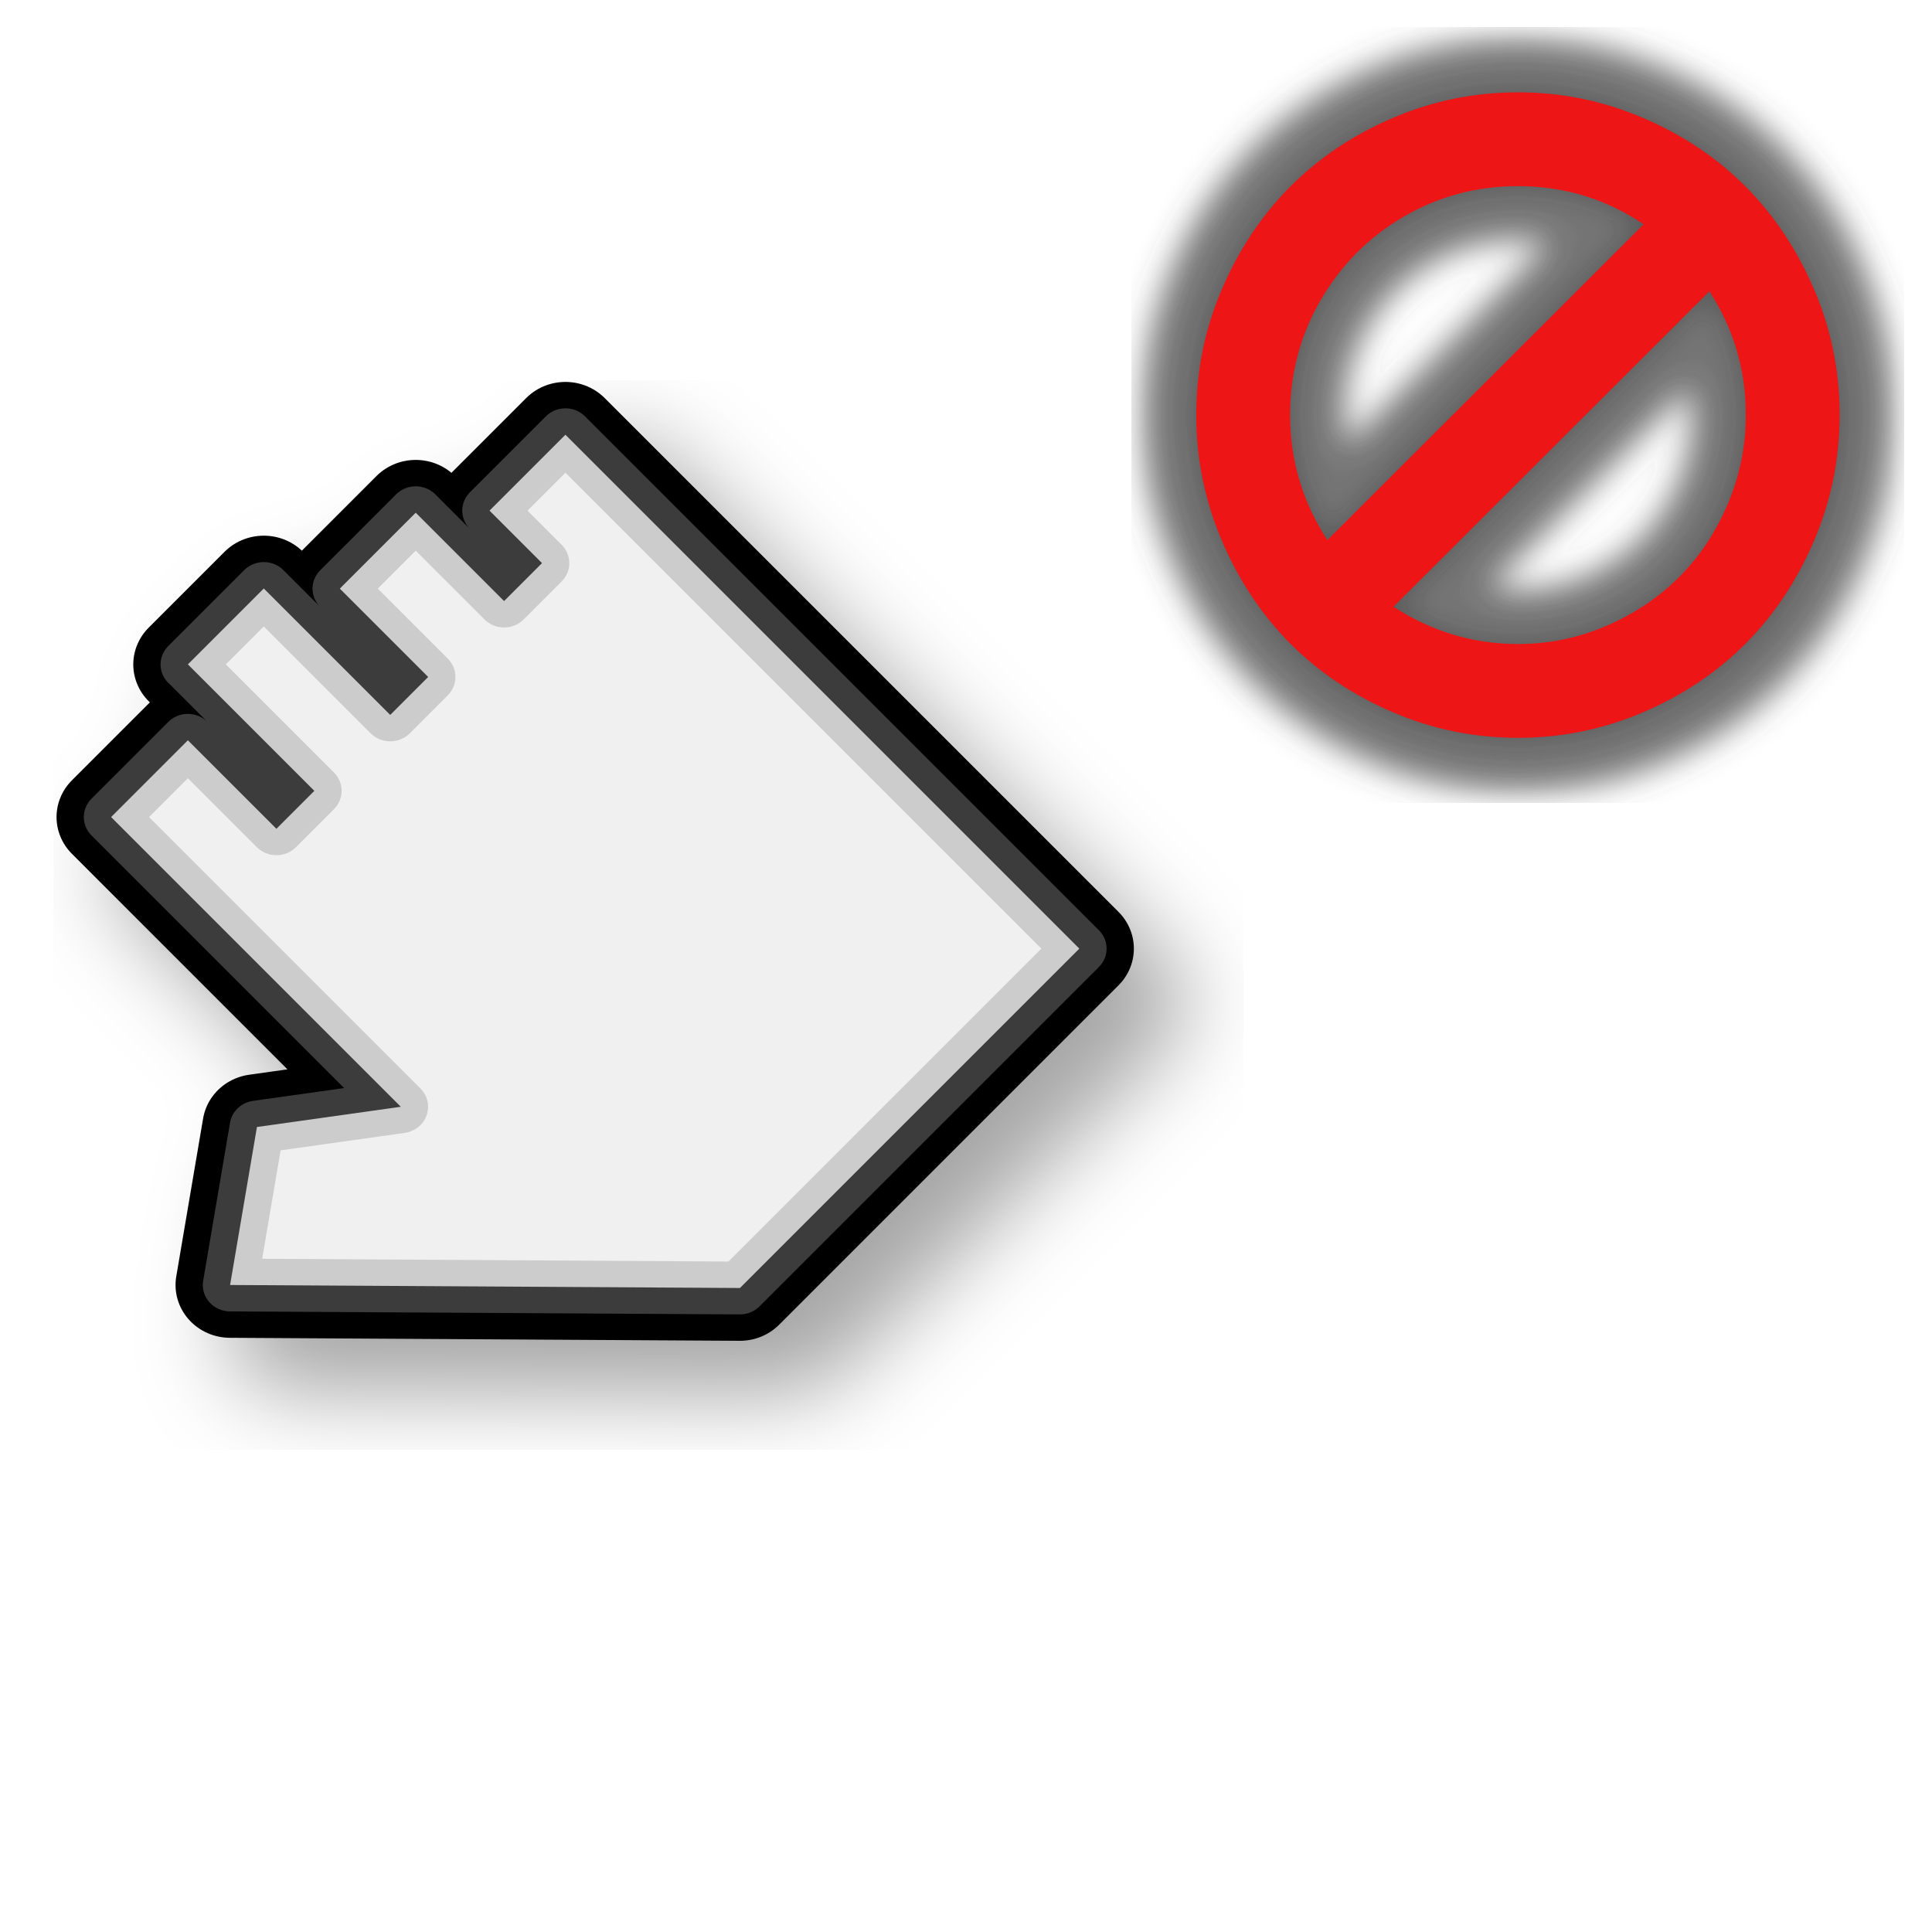
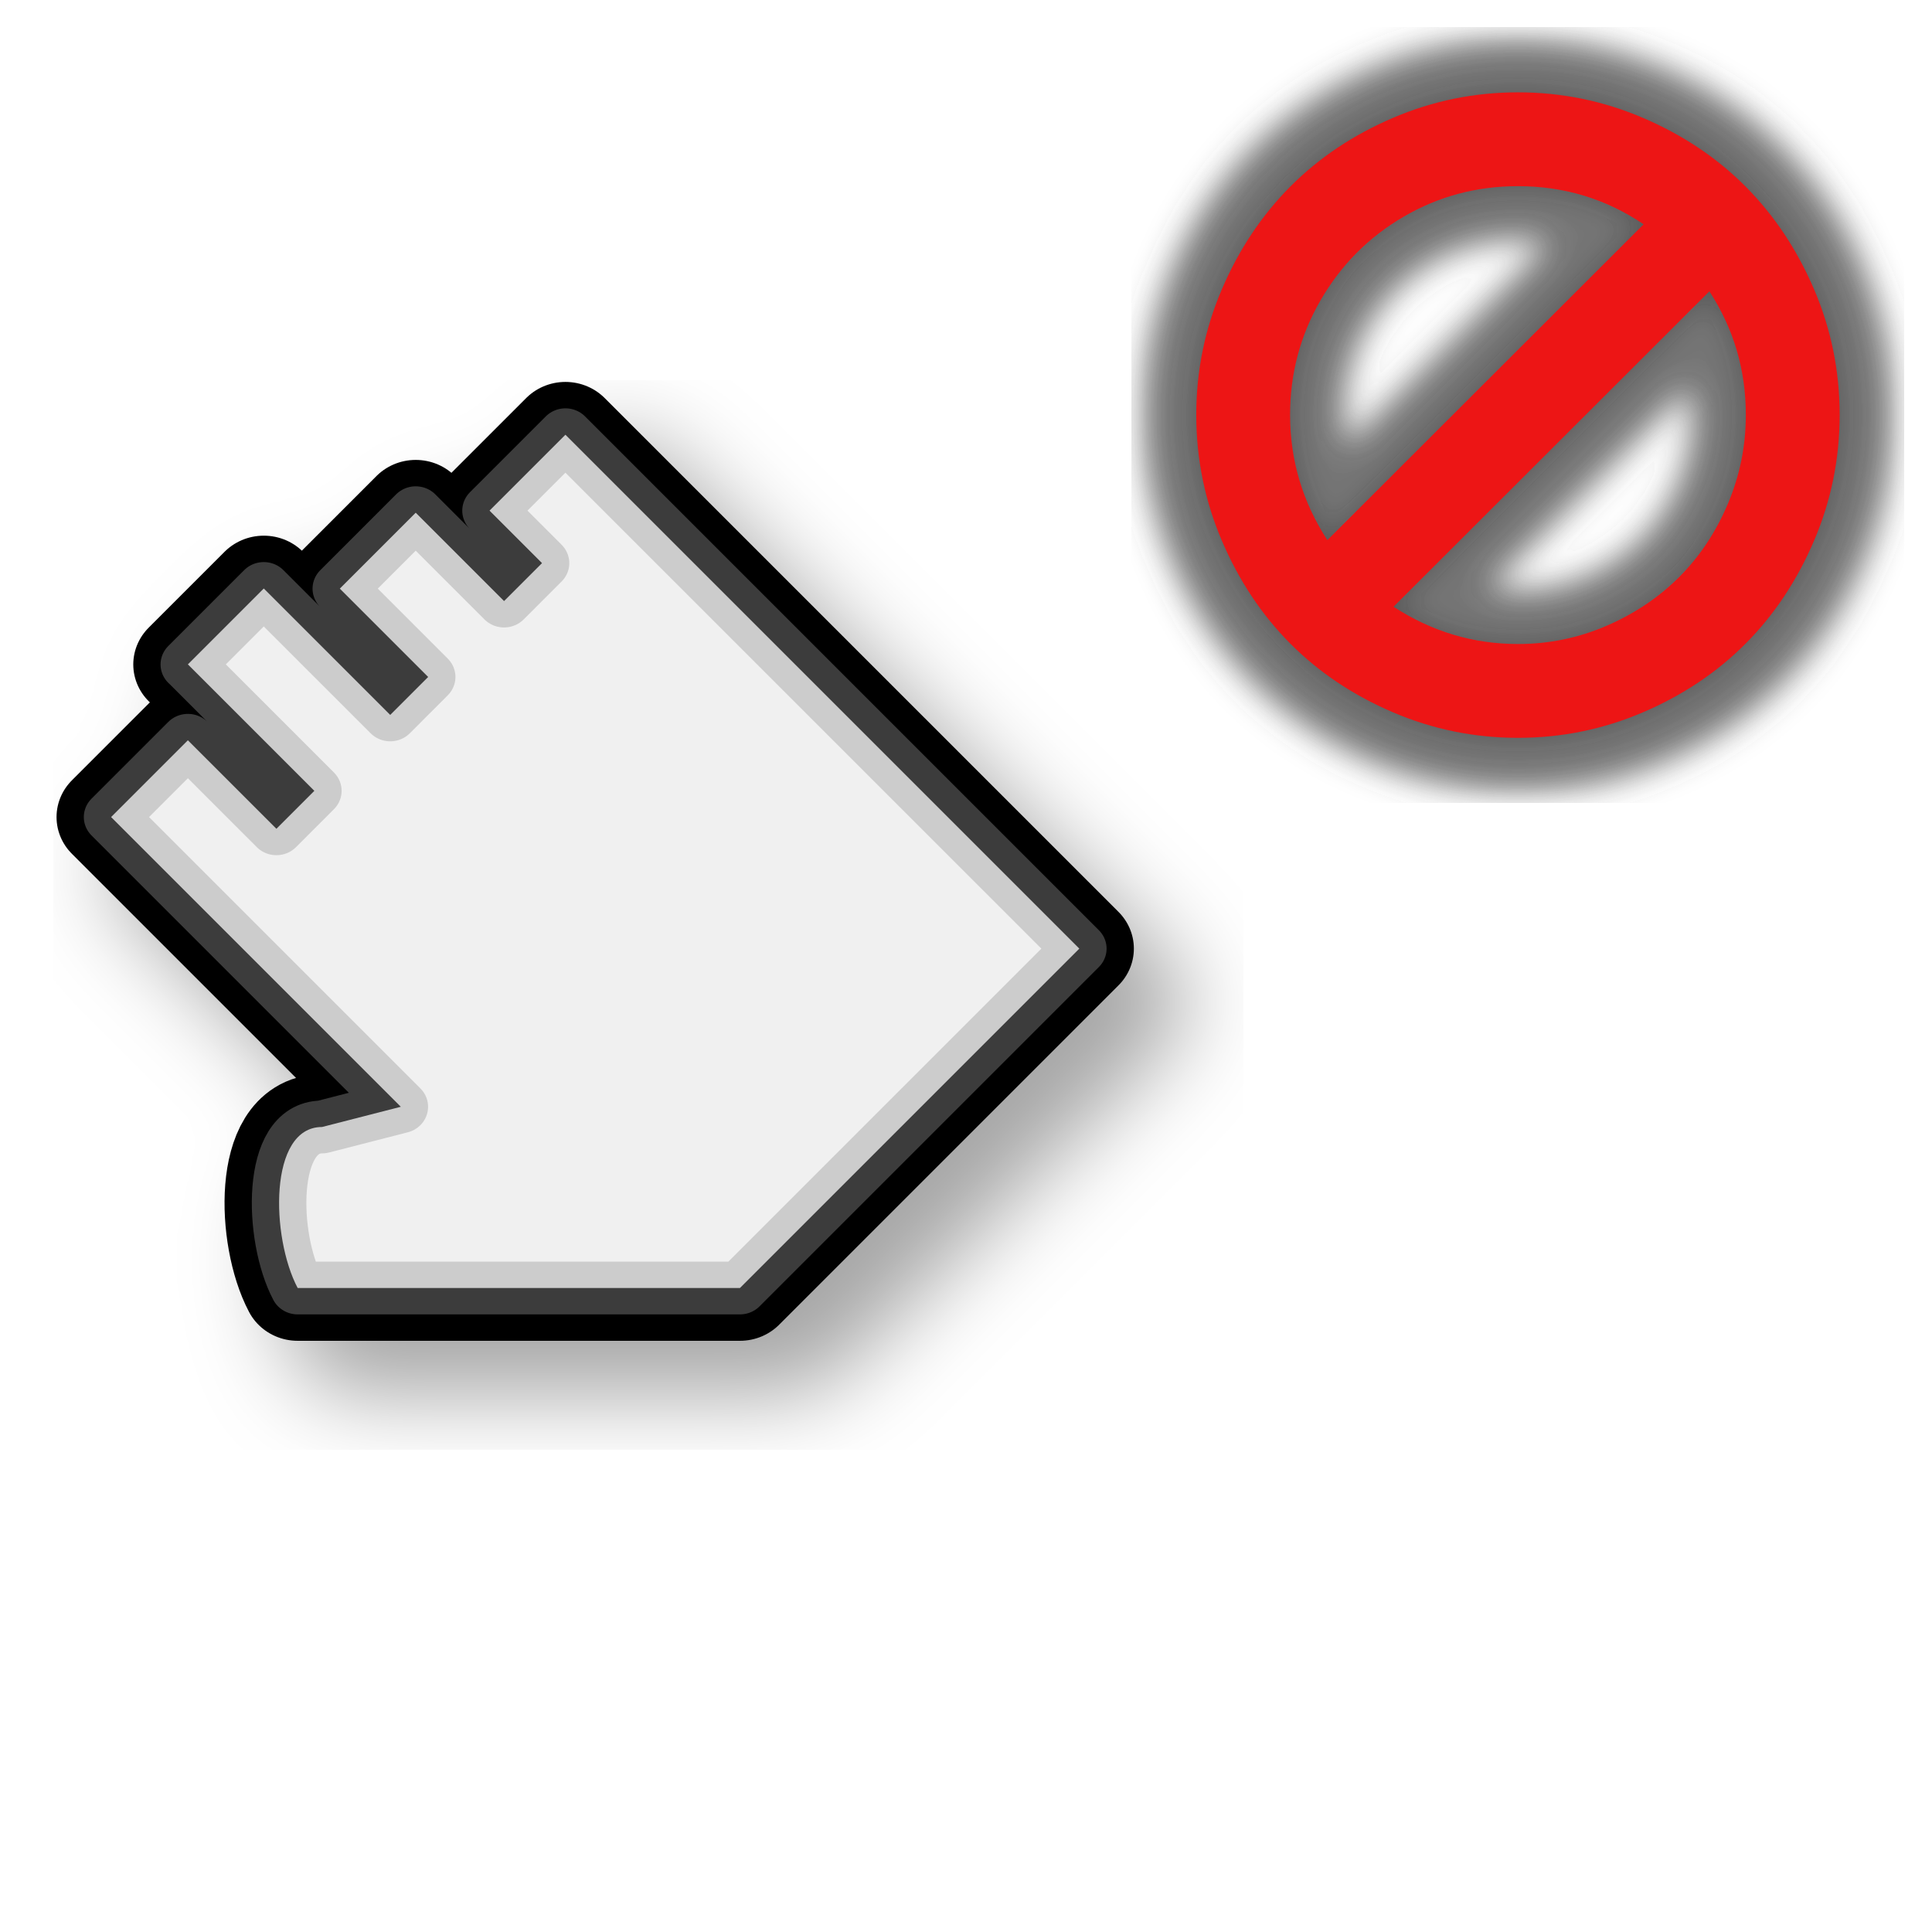
<svg xmlns="http://www.w3.org/2000/svg" xmlns:xlink="http://www.w3.org/1999/xlink" version="1.0" viewBox="0 0 36 36" id="svg2" width="100%" height="100%">
  <defs id="defs14">
    <linearGradient id="linearGradient3754">
      <stop style="stop-color:#ec687b;stop-opacity:1;" offset="0" id="stop3756" />
      <stop style="stop-color:#911324;stop-opacity:1;" offset="1" id="stop3758" />
    </linearGradient>
    <linearGradient xlink:href="#linearGradient3754" id="linearGradient3760" x1="12" y1="0.606" x2="12" y2="23.394" gradientUnits="userSpaceOnUse" />
    <radialGradient xlink:href="#linearGradient3133-9" id="radialGradient4853" gradientUnits="userSpaceOnUse" gradientTransform="matrix(0.5972801,0,0,0.4043377,4.916208,-18.48213)" cx="64" cy="35.686" fx="64" fy="35.686" r="40" />
    <linearGradient id="linearGradient3133-9">
      <stop style="stop-color:#646661;stop-opacity:1" offset="0" id="stop3135-5" />
      <stop style="stop-color:#111111;stop-opacity:1" offset="1" id="stop3137-0" />
    </linearGradient>
    <linearGradient id="linearGradient5724">
      <stop id="stop5726" offset="0" style="stop-color:#ffffff;stop-opacity:1;" />
      <stop style="stop-color:#c8c8c8;stop-opacity:1;" offset="0.5" id="stop5728" />
      <stop id="stop5730" offset="1" style="stop-color:#ffffff;stop-opacity:1;" />
    </linearGradient>
    <radialGradient xlink:href="#linearGradient5724" id="radialGradient25479" gradientUnits="userSpaceOnUse" gradientTransform="matrix(1.244391,0,0,1.244391,-367.3803,-13.76276)" cx="304.94" cy="18.894" fx="304.94" fy="18.894" r="10.046" />
    <radialGradient xlink:href="#linearGradient4458-7-3" id="radialGradient5081" gradientUnits="userSpaceOnUse" gradientTransform="matrix(-0.9076119,0.4198102,-1.270628,-2.747044,78.32816,57.96794)" cx="46.2" cy="27.07" fx="46.2" fy="27.07" r="4.13" />
    <linearGradient id="linearGradient4458-7-3">
      <stop style="stop-color:#323232;stop-opacity:1;" offset="0" id="stop4460-0-1" />
      <stop style="stop-color:#000000;stop-opacity:1;" offset="1" id="stop4462-7-4" />
    </linearGradient>
    <radialGradient xlink:href="#linearGradient4846-9-9" id="radialGradient5083" gradientUnits="userSpaceOnUse" gradientTransform="matrix(0.8377957,-0.3875172,0.6297153,1.361418,-35.42861,1.237587)" cx="36" cy="23.375" fx="36" fy="23.375" r="6.5" />
    <linearGradient id="linearGradient4846-9-9">
      <stop style="stop-color:#999999;stop-opacity:0.196;" offset="0" id="stop4848-4-9" />
      <stop id="stop4854-7-0" offset="0.5" style="stop-color:#999999;stop-opacity:0;" />
      <stop style="stop-color:#999999;stop-opacity:0.196;" offset="1" id="stop4856-0-6" />
    </linearGradient>
    <radialGradient xlink:href="#linearGradient4458-7-3-61" id="radialGradient3966" gradientUnits="userSpaceOnUse" gradientTransform="matrix(-0.9076119,0.4198102,-1.270628,-2.747044,81.32816,53.96794)" cx="46.2" cy="27.07" fx="46.2" fy="27.07" r="4.13" />
    <linearGradient id="linearGradient4458-7-3-61">
      <stop style="stop-color:#323232;stop-opacity:1;" offset="0" id="stop4460-0-1-94" />
      <stop style="stop-color:#000000;stop-opacity:1;" offset="1" id="stop4462-7-4-6" />
    </linearGradient>
    <radialGradient xlink:href="#linearGradient4846-9-9-34" id="radialGradient3964" gradientUnits="userSpaceOnUse" gradientTransform="matrix(0.8377957,-0.3875172,0.6297153,1.361418,-32.42861,-2.762413)" cx="36" cy="23.375" fx="36" fy="23.375" r="6.5" />
    <linearGradient id="linearGradient4846-9-9-34">
      <stop style="stop-color:#999999;stop-opacity:0.196;" offset="0" id="stop4848-4-9-7" />
      <stop id="stop4854-7-0-5" offset="0.5" style="stop-color:#999999;stop-opacity:0;" />
      <stop style="stop-color:#999999;stop-opacity:0.196;" offset="1" id="stop4856-0-6-5" />
    </linearGradient>
    <radialGradient xlink:href="#linearGradient4458-7-3-61-9" id="radialGradient3300" gradientUnits="userSpaceOnUse" gradientTransform="matrix(-0.9076119,0.4198102,-1.270628,-2.747044,81.32816,53.96794)" cx="46.2" cy="27.07" fx="46.2" fy="27.07" r="4.13" />
    <linearGradient id="linearGradient4458-7-3-61-9">
      <stop style="stop-color:#323232;stop-opacity:1;" offset="0" id="stop4460-0-1-94-2" />
      <stop style="stop-color:#000000;stop-opacity:1;" offset="1" id="stop4462-7-4-6-1" />
    </linearGradient>
    <radialGradient xlink:href="#linearGradient4846-9-9-34-7" id="radialGradient3297" gradientUnits="userSpaceOnUse" gradientTransform="matrix(0.8377957,-0.3875172,0.6297153,1.361418,-32.42861,-2.762413)" cx="36" cy="23.375" fx="36" fy="23.375" r="6.5" />
    <linearGradient id="linearGradient4846-9-9-34-7">
      <stop style="stop-color:#999999;stop-opacity:0.196;" offset="0" id="stop4848-4-9-7-6" />
      <stop id="stop4854-7-0-5-7" offset="0.5" style="stop-color:#999999;stop-opacity:0;" />
      <stop style="stop-color:#999999;stop-opacity:0.196;" offset="1" id="stop4856-0-6-5-7" />
    </linearGradient>
    <radialGradient r="6.5" fy="23.375" fx="36" cy="23.375" cx="36" gradientTransform="matrix(0.8377957,-0.3875172,0.6297153,1.361418,-32.42861,-2.762413)" gradientUnits="userSpaceOnUse" id="radialGradient3682" xlink:href="#linearGradient4846-9-9-34-7" />
    <radialGradient xlink:href="#linearGradient4458-7-3-61-5" id="radialGradient3300-3" gradientUnits="userSpaceOnUse" gradientTransform="matrix(-0.9076119,0.4198102,-1.270628,-2.747044,81.32816,53.96794)" cx="46.2" cy="27.07" fx="46.2" fy="27.07" r="4.13" />
    <linearGradient id="linearGradient4458-7-3-61-5">
      <stop style="stop-color:#323232;stop-opacity:1;" offset="0" id="stop4460-0-1-94-1" />
      <stop style="stop-color:#000000;stop-opacity:1;" offset="1" id="stop4462-7-4-6-0" />
    </linearGradient>
    <radialGradient xlink:href="#linearGradient4846-9-9-34-1" id="radialGradient3297-8" gradientUnits="userSpaceOnUse" gradientTransform="matrix(0.8377957,-0.3875172,0.6297153,1.361418,-32.42861,-2.762413)" cx="36" cy="23.375" fx="36" fy="23.375" r="6.5" />
    <linearGradient id="linearGradient4846-9-9-34-1">
      <stop style="stop-color:#ffffff;stop-opacity:0.059;" offset="0" id="stop4848-4-9-7-1" />
      <stop id="stop4854-7-0-5-4" offset="0.5" style="stop-color:#ffffff;stop-opacity:0.255;" />
      <stop style="stop-color:#ffffff;stop-opacity:0.157;" offset="1" id="stop4856-0-6-5-0" />
    </linearGradient>
    <radialGradient xlink:href="#linearGradient4458-7-3-61-6" id="radialGradient3300-2" gradientUnits="userSpaceOnUse" gradientTransform="matrix(-0.9076119,0.4198102,-1.270628,-2.747044,81.32816,53.96794)" cx="46.2" cy="27.07" fx="46.2" fy="27.07" r="4.13" />
    <linearGradient id="linearGradient4458-7-3-61-6">
      <stop style="stop-color:#323232;stop-opacity:1;" offset="0" id="stop4460-0-1-94-8" />
      <stop style="stop-color:#000000;stop-opacity:1;" offset="1" id="stop4462-7-4-6-5" />
    </linearGradient>
    <radialGradient xlink:href="#linearGradient4846-9-9-34-16" id="radialGradient3297-7" gradientUnits="userSpaceOnUse" gradientTransform="matrix(0.8377957,-0.3875172,0.6297153,1.361418,-32.42861,-2.762413)" cx="36" cy="23.375" fx="36" fy="23.375" r="6.5" />
    <linearGradient id="linearGradient4846-9-9-34-16">
      <stop style="stop-color:#ffffff;stop-opacity:0.059;" offset="0" id="stop4848-4-9-7-4" />
      <stop id="stop4854-7-0-5-6" offset="0.5" style="stop-color:#ffffff;stop-opacity:0.255;" />
      <stop style="stop-color:#ffffff;stop-opacity:0.157;" offset="1" id="stop4856-0-6-5-3" />
    </linearGradient>
    <radialGradient r="6.5" fy="23.375" fx="36" cy="23.375" cx="36" gradientTransform="matrix(0.8377957,-0.3875172,0.6297153,1.361418,-35.42861,-4.762414)" gradientUnits="userSpaceOnUse" id="radialGradient3297-818" xlink:href="#linearGradient4846-9-9-34-642" />
    <linearGradient id="linearGradient4846-9-9-34-642">
      <stop id="stop4420" offset="0" style="stop-color:#787878;stop-opacity:0.059;" />
      <stop style="stop-color:#787878;stop-opacity:0.255;" offset="0.5" id="stop4422" />
      <stop id="stop4424" offset="1" style="stop-color:#969696;stop-opacity:0.157;" />
    </linearGradient>
    <linearGradient xlink:href="#linearGradient5966" id="linearGradient5972" x1="2" y1="-3" x2="10" y2="14" gradientUnits="userSpaceOnUse" />
    <linearGradient id="linearGradient5966">
      <stop style="stop-color:#ffffff;stop-opacity:1;" offset="0" id="stop5968" />
      <stop style="stop-color:#d7d7d7;stop-opacity:1;" offset="1" id="stop5970" />
    </linearGradient>
    <radialGradient xlink:href="#linearGradient4458-7-6-5" id="radialGradient6065" gradientUnits="userSpaceOnUse" gradientTransform="matrix(-1.426794,0.6582382,-2.079424,-4.507351,124.2089,88.60451)" cx="46.2" cy="27.07" fx="46.2" fy="27.07" r="4.13" />
    <linearGradient id="linearGradient4458-7-6-5">
      <stop style="stop-color:#ffffff;stop-opacity:1;" offset="0" id="stop4460-0-1-1" />
      <stop style="stop-color:#d7d7d7;stop-opacity:1;" offset="1" id="stop4462-7-8-6" />
    </linearGradient>
    <linearGradient id="linearGradient4458-7-6-5-0">
      <stop style="stop-color:#ffffff;stop-opacity:1;" offset="0" id="stop4460-0-1-1-7" />
      <stop style="stop-color:#d7d7d7;stop-opacity:1;" offset="1" id="stop4462-7-8-6-0" />
    </linearGradient>
    <radialGradient xlink:href="#linearGradient4458-7-6-5-7" id="radialGradient6065-8" gradientUnits="userSpaceOnUse" gradientTransform="matrix(-1.426794,0.6582382,-2.079424,-4.507351,124.2089,88.60451)" cx="46.2" cy="27.07" fx="46.2" fy="27.07" r="4.13" />
    <linearGradient id="linearGradient4458-7-6-5-7">
      <stop style="stop-color:#ffffff;stop-opacity:1;" offset="0" id="stop4460-0-1-1-76" />
      <stop style="stop-color:#d7d7d7;stop-opacity:1;" offset="1" id="stop4462-7-8-6-9" />
    </linearGradient>
    <linearGradient xlink:href="#linearGradient4111" id="linearGradient4117" x1="4" y1="2" x2="2" y2="-3" gradientUnits="userSpaceOnUse" />
    <linearGradient id="linearGradient4111">
      <stop style="stop-color:#a5a5a5;stop-opacity:1;" offset="0" id="stop4113" />
      <stop style="stop-color:#ffffff;stop-opacity:1;" offset="1" id="stop4115" />
    </linearGradient>
    <linearGradient y2="-3" x2="2" y1="2" x1="4" gradientUnits="userSpaceOnUse" id="linearGradient11375" xlink:href="#linearGradient4111" />
    <radialGradient xlink:href="#linearGradient4458-7-6-5-5" id="radialGradient6065-0" gradientUnits="userSpaceOnUse" gradientTransform="matrix(-1.426794,0.6582382,-2.079424,-4.507351,124.2089,88.60451)" cx="46.2" cy="27.07" fx="46.2" fy="27.07" r="4.13" />
    <linearGradient id="linearGradient4458-7-6-5-5">
      <stop style="stop-color:#ffffff;stop-opacity:1;" offset="0" id="stop4460-0-1-1-3" />
      <stop style="stop-color:#d7d7d7;stop-opacity:1;" offset="1" id="stop4462-7-8-6-7" />
    </linearGradient>
    <linearGradient xlink:href="#linearGradient4111-1" id="linearGradient4117-6" x1="4" y1="2" x2="2" y2="-3" gradientUnits="userSpaceOnUse" />
    <linearGradient id="linearGradient4111-1">
      <stop style="stop-color:#878787;stop-opacity:1;" offset="0" id="stop4113-9" />
      <stop style="stop-color:#ffffff;stop-opacity:1;" offset="1" id="stop4115-9" />
    </linearGradient>
    <linearGradient y2="-3" x2="2" y1="2" x1="4" gradientUnits="userSpaceOnUse" id="linearGradient9307" xlink:href="#linearGradient4111-1" gradientTransform="translate(5.5,-4.150707)" />
    <radialGradient xlink:href="#linearGradient4458-7-6-5-9" id="radialGradient6065-1" gradientUnits="userSpaceOnUse" gradientTransform="matrix(-1.426794,0.6582382,-2.079424,-4.507351,124.2089,88.60451)" cx="46.2" cy="27.07" fx="46.2" fy="27.07" r="4.13" />
    <linearGradient id="linearGradient4458-7-6-5-9">
      <stop style="stop-color:#ffffff;stop-opacity:1;" offset="0" id="stop4460-0-1-1-36" />
      <stop style="stop-color:#d7d7d7;stop-opacity:1;" offset="1" id="stop4462-7-8-6-3" />
    </linearGradient>
    <radialGradient xlink:href="#linearGradient4277" id="radialGradient4283" cx="1.252" cy="-6.678" fx="1.252" fy="-6.678" r="5.497" gradientTransform="matrix(0.7276783,0,0,0.7276784,1.089287,1.859238)" gradientUnits="userSpaceOnUse" />
    <linearGradient id="linearGradient4277">
      <stop style="stop-color:#ffffff;stop-opacity:0.196;" offset="0" id="stop4279" />
      <stop style="stop-color:#ffffff;stop-opacity:0;" offset="1" id="stop4281" />
    </linearGradient>
    <radialGradient xlink:href="#linearGradient4277" id="radialGradient4287" gradientUnits="userSpaceOnUse" gradientTransform="matrix(0.7276783,0,0,0.7276784,1.089287,1.859238)" cx="1.264" cy="12.998" fx="1.264" fy="12.998" r="5.497" />
    <linearGradient id="linearGradient10980">
      <stop style="stop-color:#ffffff;stop-opacity:0.196;" offset="0" id="stop10982" />
      <stop style="stop-color:#ffffff;stop-opacity:0;" offset="1" id="stop10984" />
    </linearGradient>
    <radialGradient xlink:href="#linearGradient4277" id="radialGradient4291" gradientUnits="userSpaceOnUse" gradientTransform="matrix(0.7276783,0,0,0.7276784,1.089287,1.859237)" cx="14.985" cy="6.655" fx="14.985" fy="6.655" r="5.497" />
    <linearGradient id="linearGradient10987">
      <stop style="stop-color:#ffffff;stop-opacity:0.196;" offset="0" id="stop10989" />
      <stop style="stop-color:#ffffff;stop-opacity:0;" offset="1" id="stop10991" />
    </linearGradient>
    <radialGradient r="5.497" fy="6.655" fx="14.985" cy="6.655" cx="14.985" gradientTransform="matrix(0.7276783,0,0,0.7276784,1.089287,1.859237)" gradientUnits="userSpaceOnUse" id="radialGradient11002" xlink:href="#linearGradient4277" />
    <radialGradient xlink:href="#linearGradient4458-7-6-5-6" id="radialGradient6065-9" gradientUnits="userSpaceOnUse" gradientTransform="matrix(-1.426794,0.6582382,-2.079424,-4.507351,124.2089,88.60451)" cx="46.2" cy="27.07" fx="46.2" fy="27.07" r="4.13" />
    <linearGradient id="linearGradient4458-7-6-5-6">
      <stop style="stop-color:#ffffff;stop-opacity:1;" offset="0" id="stop4460-0-1-1-0" />
      <stop style="stop-color:#d7d7d7;stop-opacity:1;" offset="1" id="stop4462-7-8-6-95" />
    </linearGradient>
    <radialGradient xlink:href="#linearGradient4277-0" id="radialGradient4283-8" cx="1.252" cy="-6.678" fx="1.252" fy="-6.678" r="5.497" gradientTransform="matrix(0.7276783,0,0,0.7276784,1.089287,1.859238)" gradientUnits="userSpaceOnUse" />
    <linearGradient id="linearGradient4277-0">
      <stop style="stop-color:#ffffff;stop-opacity:0.196;" offset="0" id="stop4279-8" />
      <stop style="stop-color:#ffffff;stop-opacity:0;" offset="1" id="stop4281-2" />
    </linearGradient>
    <radialGradient xlink:href="#linearGradient4277-0" id="radialGradient4287-6" gradientUnits="userSpaceOnUse" gradientTransform="matrix(0.7276783,0,0,0.7276784,1.089287,1.859238)" cx="1.264" cy="12.998" fx="1.264" fy="12.998" r="5.497" />
    <linearGradient id="linearGradient21841">
      <stop style="stop-color:#ffffff;stop-opacity:0.196;" offset="0" id="stop21843" />
      <stop style="stop-color:#ffffff;stop-opacity:0;" offset="1" id="stop21845" />
    </linearGradient>
    <radialGradient xlink:href="#linearGradient4277-0" id="radialGradient4291-6" gradientUnits="userSpaceOnUse" gradientTransform="matrix(0.7276783,0,0,0.7276784,1.089287,1.859237)" cx="14.985" cy="6.655" fx="14.985" fy="6.655" r="5.497" />
    <linearGradient id="linearGradient21848">
      <stop style="stop-color:#ffffff;stop-opacity:0.196;" offset="0" id="stop21850" />
      <stop style="stop-color:#ffffff;stop-opacity:0;" offset="1" id="stop21852" />
    </linearGradient>
    <radialGradient r="5.497" fy="6.655" fx="14.985" cy="6.655" cx="14.985" gradientTransform="matrix(0.7276783,0,0,0.7276784,1.089287,1.859237)" gradientUnits="userSpaceOnUse" id="radialGradient21863" xlink:href="#linearGradient4277-0" />
    <radialGradient xlink:href="#linearGradient4458-7-6-5-03" id="radialGradient6065-7" gradientUnits="userSpaceOnUse" gradientTransform="matrix(-1.426794,0.6582382,-2.079424,-4.507351,124.2089,88.60451)" cx="46.2" cy="27.07" fx="46.2" fy="27.07" r="4.13" />
    <linearGradient id="linearGradient4458-7-6-5-03">
      <stop style="stop-color:#ffffff;stop-opacity:1;" offset="0" id="stop4460-0-1-1-72" />
      <stop style="stop-color:#d7d7d7;stop-opacity:1;" offset="1" id="stop4462-7-8-6-1" />
    </linearGradient>
    <radialGradient r="4.13" fy="27.07" fx="46.2" cy="27.07" cx="46.2" gradientTransform="matrix(-1.426794,0.6582382,-2.079424,-4.507351,124.2089,88.60451)" gradientUnits="userSpaceOnUse" id="radialGradient9947" xlink:href="#linearGradient4458-7-6-5-03" />
    <radialGradient xlink:href="#linearGradient4458-7-6-5-65" id="radialGradient6065-4" gradientUnits="userSpaceOnUse" gradientTransform="matrix(-1.426794,0.6582382,-2.079424,-4.507351,124.2089,88.60451)" cx="46.2" cy="27.07" fx="46.2" fy="27.07" r="4.13" />
    <linearGradient id="linearGradient4458-7-6-5-65">
      <stop style="stop-color:#ffffff;stop-opacity:1;" offset="0" id="stop4460-0-1-1-4" />
      <stop style="stop-color:#d7d7d7;stop-opacity:1;" offset="1" id="stop4462-7-8-6-4" />
    </linearGradient>
    <radialGradient xlink:href="#linearGradient4458-7-6-95" id="radialGradient6078" gradientUnits="userSpaceOnUse" gradientTransform="matrix(-1.933308,0.8090682,-2.007446,-4.796891,99.5075,46.43775)" cx="34.989" cy="15.375" fx="34.989" fy="15.375" r="5" />
    <linearGradient id="linearGradient4458-7-6-95">
      <stop style="stop-color:#ffffff;stop-opacity:1;" offset="0" id="stop4460-0-1-6" />
      <stop style="stop-color:#f0f0f0;stop-opacity:1;" offset="1" id="stop4462-7-8-44" />
    </linearGradient>
    <radialGradient xlink:href="#linearGradient4458-7-6-54" id="radialGradient9315" cx="34.989" cy="15.375" fx="34.989" fy="15.375" r="5" gradientTransform="matrix(-1.955863,0.75291,-1.868107,-4.852852,98.15851,49.26151)" gradientUnits="userSpaceOnUse" />
    <linearGradient id="linearGradient4458-7-6-54">
      <stop style="stop-color:#ffffff;stop-opacity:1;" offset="0" id="stop4460-0-1-37" />
      <stop style="stop-color:#f0f0f0;stop-opacity:1;" offset="1" id="stop4462-7-8-93" />
    </linearGradient>
    <radialGradient xlink:href="#linearGradient4458-7-6-66" id="radialGradient11928" gradientUnits="userSpaceOnUse" gradientTransform="matrix(-1.901309,0.8816448,-2.187522,-4.717494,101.1563,42.6777)" cx="34.989" cy="15.375" fx="34.989" fy="15.375" r="5" />
    <linearGradient id="linearGradient4458-7-6-66">
      <stop style="stop-color:#ffffff;stop-opacity:1;" offset="0" id="stop4460-0-1-9" />
      <stop style="stop-color:#f0f0f0;stop-opacity:1;" offset="1" id="stop4462-7-8-98" />
    </linearGradient>
    <radialGradient xlink:href="#linearGradient4458-7-6-45" id="radialGradient9315-0" cx="34.989" cy="15.375" fx="34.989" fy="15.375" r="5" gradientTransform="matrix(-1.902012,0.8801271,-2.183756,-4.719238,101.123,42.75762)" gradientUnits="userSpaceOnUse" />
    <linearGradient id="linearGradient4458-7-6-45">
      <stop style="stop-color:#ffffff;stop-opacity:1;" offset="0" id="stop4460-0-1-01" />
      <stop style="stop-color:#f0f0f0;stop-opacity:1;" offset="1" id="stop4462-7-8-10" />
    </linearGradient>
    <linearGradient gradientTransform="matrix(0.9075458,-0.4199532,0.4199532,0.9075458,-20.02295,0.8111985)" xlink:href="#linearGradient10014" id="linearGradient10020" x1="10" y1="28" x2="10" y2="19" gradientUnits="userSpaceOnUse" />
    <linearGradient id="linearGradient10014">
      <stop style="stop-color:#969696;stop-opacity:0.745;" offset="0" id="stop10016" />
      <stop style="stop-color:#969696;stop-opacity:0;" offset="1" id="stop10018" />
    </linearGradient>
    <linearGradient y2="19" x2="10" y1="28" x1="10" gradientTransform="matrix(0.9075458,-0.4199532,0.4199532,0.9075458,-20.02295,0.8111985)" gradientUnits="userSpaceOnUse" id="linearGradient18704" xlink:href="#linearGradient10014" />
    <linearGradient id="linearGradient4458-7-6-45-2">
      <stop style="stop-color:#ffffff;stop-opacity:1;" offset="0" id="stop4460-0-1-01-2" />
      <stop style="stop-color:#f0f0f0;stop-opacity:1;" offset="1" id="stop4462-7-8-10-9" />
    </linearGradient>
    <linearGradient id="linearGradient10014-0">
      <stop style="stop-color:#969696;stop-opacity:0.745;" offset="0" id="stop10016-5" />
      <stop style="stop-color:#969696;stop-opacity:0;" offset="1" id="stop10018-1" />
    </linearGradient>
    <radialGradient xlink:href="#linearGradient4252" id="radialGradient4258" cx="4.011" cy="2.944" fx="4.011" fy="2.944" r="6.452" gradientTransform="matrix(-0.4649479,2.240659e-8,-2.369415e-8,-0.464948,2.864948,4.368979)" gradientUnits="userSpaceOnUse" />
    <linearGradient id="linearGradient4252">
      <stop style="stop-color:#ffffff;stop-opacity:1;" offset="0" id="stop4254" />
      <stop style="stop-color:#ffffff;stop-opacity:0;" offset="1" id="stop4256" />
    </linearGradient>
    <linearGradient xlink:href="#linearGradient4239-0" id="linearGradient4245-1" x1="2" y1="4" x2="3.491" y2="6" gradientUnits="userSpaceOnUse" gradientTransform="translate(0,2)" />
    <linearGradient id="linearGradient4239-0">
      <stop style="stop-color:#000000;stop-opacity:1;" offset="0" id="stop4241-0" />
      <stop style="stop-color:#000000;stop-opacity:0;" offset="1" id="stop4243-6" />
    </linearGradient>
    <radialGradient xlink:href="#linearGradient4458-7-6-45-1" id="radialGradient9315-0-3" cx="34.989" cy="15.375" fx="34.989" fy="15.375" r="5" gradientTransform="matrix(-1.902012,0.8801271,-2.183756,-4.719238,101.123,44.75762)" gradientUnits="userSpaceOnUse" />
    <linearGradient id="linearGradient4458-7-6-45-1">
      <stop style="stop-color:#ffffff;stop-opacity:1;" offset="0" id="stop4460-0-1-01-3" />
      <stop style="stop-color:#f0f0f0;stop-opacity:1;" offset="1" id="stop4462-7-8-10-4" />
    </linearGradient>
    <linearGradient gradientTransform="matrix(0.9075458,-0.4199532,0.4199532,0.9075458,-20.02295,2.811198)" xlink:href="#linearGradient10014-7" id="linearGradient10020-7" x1="10" y1="28" x2="10" y2="19" gradientUnits="userSpaceOnUse" />
    <linearGradient id="linearGradient10014-7">
      <stop style="stop-color:#969696;stop-opacity:0.745;" offset="0" id="stop10016-8" />
      <stop style="stop-color:#969696;stop-opacity:0;" offset="1" id="stop10018-3" />
    </linearGradient>
    <linearGradient y2="19" x2="10" y1="28" x1="10" gradientTransform="matrix(0.9075458,-0.4199532,0.4199532,0.9075458,-20.02295,2.811198)" gradientUnits="userSpaceOnUse" id="linearGradient25105" xlink:href="#linearGradient10014-7" />
    <linearGradient xlink:href="#linearGradient4239" id="linearGradient4245" x1="2" y1="4" x2="3.491" y2="6" gradientUnits="userSpaceOnUse" gradientTransform="translate(0,2)" />
    <linearGradient id="linearGradient4239">
      <stop style="stop-color:#000000;stop-opacity:1;" offset="0" id="stop4241" />
      <stop style="stop-color:#000000;stop-opacity:0;" offset="1" id="stop4243" />
    </linearGradient>
    <radialGradient xlink:href="#linearGradient4458-7-6-45-4" id="radialGradient9315-0-1" cx="34.989" cy="15.375" fx="34.989" fy="15.375" r="5" gradientTransform="matrix(-1.902012,0.8801271,-2.183756,-4.719238,101.123,44.75762)" gradientUnits="userSpaceOnUse" />
    <linearGradient id="linearGradient4458-7-6-45-4">
      <stop style="stop-color:#ffffff;stop-opacity:1;" offset="0" id="stop4460-0-1-01-27" />
      <stop style="stop-color:#f0f0f0;stop-opacity:1;" offset="1" id="stop4462-7-8-10-2" />
    </linearGradient>
    <linearGradient gradientTransform="matrix(0.9075458,-0.4199532,0.4199532,0.9075458,-20.02295,2.811198)" xlink:href="#linearGradient10014-2" id="linearGradient10020-5" x1="10" y1="28" x2="10" y2="19" gradientUnits="userSpaceOnUse" />
    <linearGradient id="linearGradient10014-2">
      <stop style="stop-color:#969696;stop-opacity:0.745;" offset="0" id="stop10016-89" />
      <stop style="stop-color:#969696;stop-opacity:0;" offset="1" id="stop10018-30" />
    </linearGradient>
    <linearGradient y2="19" x2="10" y1="28" x1="10" gradientTransform="matrix(0.9075458,-0.4199532,0.4199532,0.9075458,-20.02295,2.811198)" gradientUnits="userSpaceOnUse" id="linearGradient12739" xlink:href="#linearGradient10014-2" />
    <radialGradient xlink:href="#linearGradient4458-7-6-45-6" id="radialGradient9315-0-4" cx="34.989" cy="15.375" fx="34.989" fy="15.375" r="5" gradientTransform="matrix(-1.902012,0.8801271,-2.183756,-4.719238,101.123,42.75762)" gradientUnits="userSpaceOnUse" />
    <linearGradient id="linearGradient4458-7-6-45-6">
      <stop style="stop-color:#ffffff;stop-opacity:1;" offset="0" id="stop4460-0-1-01-37" />
      <stop style="stop-color:#f0f0f0;stop-opacity:1;" offset="1" id="stop4462-7-8-10-3" />
    </linearGradient>
    <linearGradient gradientTransform="matrix(0.9075458,-0.4199532,0.4199532,0.9075458,-20.02295,0.8111986)" xlink:href="#linearGradient10014-3" id="linearGradient10020-72" x1="10" y1="28" x2="10" y2="19" gradientUnits="userSpaceOnUse" />
    <linearGradient id="linearGradient10014-3">
      <stop style="stop-color:#969696;stop-opacity:0.745;" offset="0" id="stop10016-3" />
      <stop style="stop-color:#969696;stop-opacity:0;" offset="1" id="stop10018-8" />
    </linearGradient>
    <linearGradient y2="19" x2="10" y1="28" x1="10" gradientTransform="matrix(0.9075458,-0.4199532,0.4199532,0.9075458,-20.02295,0.8111986)" gradientUnits="userSpaceOnUse" id="linearGradient12662" xlink:href="#linearGradient10014-3" />
    <radialGradient xlink:href="#linearGradient4458-7-6-45-7" id="radialGradient9315-0-45" cx="34.989" cy="15.375" fx="34.989" fy="15.375" r="5" gradientTransform="matrix(-1.902012,0.8801271,-2.183756,-4.719238,102.123,43.75762)" gradientUnits="userSpaceOnUse" />
    <linearGradient id="linearGradient4458-7-6-45-7">
      <stop style="stop-color:#ffffff;stop-opacity:1;" offset="0" id="stop4460-0-1-01-23" />
      <stop style="stop-color:#f0f0f0;stop-opacity:1;" offset="1" id="stop4462-7-8-10-43" />
    </linearGradient>
    <linearGradient gradientTransform="matrix(0.9075458,-0.4199532,0.4199532,0.9075458,-19.02295,1.811198)" xlink:href="#linearGradient10014-71" id="linearGradient10020-54" x1="10" y1="28" x2="10" y2="19" gradientUnits="userSpaceOnUse" />
    <linearGradient id="linearGradient10014-71">
      <stop style="stop-color:#969696;stop-opacity:0.745;" offset="0" id="stop10016-0" />
      <stop style="stop-color:#969696;stop-opacity:0;" offset="1" id="stop10018-2" />
    </linearGradient>
    <linearGradient y2="19" x2="10" y1="28" x1="10" gradientTransform="matrix(0.9075458,-0.4199532,0.4199532,0.9075458,-19.02295,1.811198)" gradientUnits="userSpaceOnUse" id="linearGradient104447" xlink:href="#linearGradient10014-71" />
    <linearGradient id="linearGradient4458-7-6-45-27">
      <stop style="stop-color:#ffffff;stop-opacity:1;" offset="0" id="stop4460-0-1-01-4" />
      <stop style="stop-color:#f0f0f0;stop-opacity:1;" offset="1" id="stop4462-7-8-10-36" />
    </linearGradient>
    <radialGradient xlink:href="#linearGradient10014-8" id="radialGradient109192" cx="9.803" cy="15.591" fx="9.803" fy="15.591" r="5.952" gradientTransform="matrix(8.7376275e-8,-1.730129,1.73013,8.7376295e-8,-16.67575,36.95995)" gradientUnits="userSpaceOnUse" />
    <linearGradient id="linearGradient10014-8">
      <stop style="stop-color:#969696;stop-opacity:0.745;" offset="0" id="stop10016-57" />
      <stop style="stop-color:#969696;stop-opacity:0;" offset="1" id="stop10018-10" />
    </linearGradient>
    <filter id="filter8294">
      <feGaussianBlur stdDeviation="38.462" id="feGaussianBlur8296" />
    </filter>
-     <filter color-interpolation-filters="sRGB" id="filter5660" x="-0.115" width="1.229" y="-0.126" height="1.252">
-       <feGaussianBlur stdDeviation="19.485" id="feGaussianBlur5662" />
-     </filter>
    <filter color-interpolation-filters="sRGB" id="filter5660-4" x="-0.115" width="1.229" y="-0.126" height="1.252">
      <feGaussianBlur stdDeviation="19.485" id="feGaussianBlur5662-4" />
+     </filter>
+     <filter color-interpolation-filters="sRGB" id="filter5660-4-1" x="-0.115" width="1.229" y="-0.126" height="1.252">
+       <feGaussianBlur stdDeviation="19.485" id="feGaussianBlur5662-4-5" />
    </filter>
  </defs>
  <g id="g2993" transform="matrix(0.9486607,0,0,0.9486607,0.6160719,12.61607)">
    <g id="g8298" transform="translate(7.268156,22.38102)">
      <g style="fill:#505050;fill-opacity:0.784;stroke:#505050;stroke-width:256.235;stroke-miterlimit:4;stroke-opacity:0.784;stroke-dasharray:none;filter:url(#filter8294)" transform="matrix(0.00822774,0,0,-0.00822774,15.57924,-22.24043)" id="g7778">
        <path style="fill:#505050;fill-opacity:0.784;stroke:#505050;stroke-width:256.235;stroke-miterlimit:4;stroke-opacity:0.784;stroke-dasharray:none" d="m 1312,643 q 0,161 -87,295 L 471,185 Q 608,96 768,96 879,96 979.5,139.5 1080,183 1153,256 q 73,73 116,174.5 43,101.5 43,212.5 z m -999,-299 755,754 q -135,91 -300,91 -148,0 -273,-73 Q 370,1043 297,917 224,791 224,643 224,481 313,344 z M 1536,643 Q 1536,486 1475,343 1414,200 1311.5,97 1209,-6 1066.5,-67 924,-128 768,-128 612,-128 469.5,-67 327,-6 224.5,97 122,200 61,343 0,486 0,643 0,800 61,942.5 122,1085 224.5,1188 q 102.5,103 245,164 142.5,61 298.5,61 156,0 298.5,-61 142.5,-61 245,-164 Q 1414,1085 1475,942.5 1536,800 1536,643 z" id="path7780" />
      </g>
      <g id="g12862" transform="matrix(0.00822774,0,0,-0.00822774,15.57924,-22.24043)" style="fill:#ed1515;fill-opacity:1">
        <path id="path12864" d="m 1312,643 q 0,161 -87,295 L 471,185 Q 608,96 768,96 879,96 979.5,139.5 1080,183 1153,256 q 73,73 116,174.5 43,101.5 43,212.5 z m -999,-299 755,754 q -135,91 -300,91 -148,0 -273,-73 Q 370,1043 297,917 224,791 224,643 224,481 313,344 z M 1536,643 Q 1536,486 1475,343 1414,200 1311.5,97 1209,-6 1066.5,-67 924,-128 768,-128 612,-128 469.5,-67 327,-6 224.5,97 122,200 61,343 0,486 0,643 0,800 61,942.5 122,1085 224.5,1188 q 102.5,103 245,164 142.5,61 298.5,61 156,0 298.5,-61 142.5,-61 245,-164 Q 1414,1085 1475,942.5 1536,800 1536,643 z" style="fill:#ed1515;fill-opacity:1" />
      </g>
    </g>
    <g transform="matrix(0.04665879,0,0,0.04516391,-3.376298,-5.960081)" style="stroke-linecap:round;stroke-linejoin:round" id="g5676">
-       <path style="opacity:0.35;fill:#000000;fill-opacity:1;stroke:#000000;stroke-width:45.926;stroke-linecap:round;stroke-linejoin:round;stroke-miterlimit:4;stroke-opacity:1;stroke-dasharray:none;display:inline;filter:url(#filter5660-4)" d="m 160.139,149.8 53.225,54.986 -15.975,16.504 -37.262,-38.49 -32.328,33.393 121.959,125.996 -60.558,8.795 -11.304,68.715 214.633,1.304 142.866,-147.596 -194.24,-200.664 -22.092,-22.828 -31.951,33.008 22.095,22.827 -15.977,16.503 -37.191,-38.422 -31.948,33.011 37.188,38.419 -15.972,16.503 -53.225,-54.986 -31.977,33.034 z" id="path5150" />
-       <path id="path4168-3" d="m 137.547,126.46 53.225,54.986 -15.975,16.504 -37.262,-38.49 -32.328,33.393 121.959,125.996 -60.558,8.795 -11.304,68.715 214.633,1.304 142.866,-147.596 -194.24,-200.664 -22.092,-22.828 -31.951,33.008 22.095,22.827 -15.977,16.503 -37.191,-38.422 -31.948,33.011 37.188,38.419 -15.972,16.503 -53.225,-54.986 -31.977,33.034 z" style="fill:#000000;fill-opacity:1;stroke:#000000;stroke-width:45.926;stroke-linecap:round;stroke-linejoin:round;stroke-miterlimit:4;stroke-opacity:1;stroke-dasharray:none;display:inline" />
-       <path style="fill:#f0f0f0;fill-opacity:1;stroke:none;display:inline" d="m 137.547,126.46 53.225,54.986 -15.975,16.504 -37.262,-38.49 -32.328,33.393 121.959,125.996 -60.558,8.795 -11.304,68.715 214.633,1.304 142.866,-147.596 -194.24,-200.664 -22.092,-22.828 -31.951,33.008 22.095,22.827 -15.977,16.503 -37.191,-38.422 -31.948,33.011 37.188,38.419 -15.972,16.503 -53.225,-54.986 -31.977,33.034 z" id="path5086-0-6" />
-       <path style="opacity:0.4;fill:none;stroke:#969696;stroke-width:22.963;stroke-linecap:round;stroke-linejoin:round;stroke-miterlimit:4;stroke-opacity:1;stroke-dasharray:none;display:inline" d="m 137.547,126.46 53.225,54.986 -15.975,16.504 -37.262,-38.49 -32.328,33.393 121.959,125.996 -60.558,8.795 -11.304,68.715 214.633,1.304 142.866,-147.596 -194.24,-200.664 -22.092,-22.828 -31.951,33.008 22.095,22.827 -15.977,16.503 -37.191,-38.422 -31.948,33.011 37.188,38.419 -15.972,16.503 -53.225,-54.986 -31.977,33.034 z" id="path4182-2" />
+       <path style="opacity:0.35;fill:#000000;fill-opacity:1;stroke:#000000;stroke-width:45.926;stroke-linecap:round;stroke-linejoin:round;stroke-miterlimit:4;stroke-opacity:1;stroke-dasharray:none;display:inline;filter:url(#filter5660-4-1)" d="m 160.139,149.8 53.225,54.986 -15.975,16.504 -37.262,-38.49 -32.328,33.393 121.959,125.996 -33.17,8.795 c -22.592,-10e-6 -21.533,47.984 -10.245,70.019 l 186.185,0 142.866,-147.596 -194.24,-200.664 -22.092,-22.828 -31.951,33.008 22.095,22.827 -15.977,16.503 -37.191,-38.422 -31.948,33.011 37.188,38.419 -15.972,16.503 -53.225,-54.986 -31.977,33.034 z" id="path5150" />
+       <path id="path4168-3" d="m 137.547,126.46 53.225,54.986 -15.975,16.504 -37.262,-38.49 -32.328,33.393 121.959,125.996 -33.17,8.795 c -22.592,0 -21.533,47.984 -10.245,70.019 l 186.185,0 142.866,-147.596 -194.24,-200.664 -22.092,-22.828 -31.951,33.008 22.095,22.827 -15.977,16.503 -37.191,-38.422 -31.948,33.011 37.188,38.419 -15.972,16.503 -53.225,-54.986 -31.977,33.034 z" style="fill:#000000;fill-opacity:1;stroke:#000000;stroke-width:45.926;stroke-linecap:round;stroke-linejoin:round;stroke-miterlimit:4;stroke-opacity:1;stroke-dasharray:none;display:inline" />
+       <path style="fill:#f0f0f0;fill-opacity:1;stroke:none;display:inline" d="m 137.547,126.46 53.225,54.986 -15.975,16.504 -37.262,-38.49 -32.328,33.393 121.959,125.996 -33.17,8.795 c -22.592,0 -21.533,47.984 -10.245,70.019 l 186.185,0 142.866,-147.596 -194.24,-200.664 -22.092,-22.828 -31.951,33.008 22.095,22.827 -15.977,16.503 -37.191,-38.422 -31.948,33.011 37.188,38.419 -15.972,16.503 -53.225,-54.986 -31.977,33.034 z" id="path5086-0-6" />
+       <path style="opacity:0.4;fill:none;stroke:#969696;stroke-width:22.963;stroke-linecap:round;stroke-linejoin:round;stroke-miterlimit:4;stroke-opacity:1;stroke-dasharray:none;display:inline" d="m 137.547,126.46 53.225,54.986 -15.975,16.504 -37.262,-38.49 -32.328,33.393 121.959,125.996 -33.17,8.795 c -22.592,0 -21.533,47.984 -10.245,70.019 l 186.185,0 142.866,-147.596 -194.24,-200.664 -22.092,-22.828 -31.951,33.008 22.095,22.827 -15.977,16.503 -37.191,-38.422 -31.948,33.011 37.188,38.419 -15.972,16.503 -53.225,-54.986 -31.977,33.034 z" id="path4182-2" />
      <rect transform="matrix(22.59205,0,0,23.33982,60.02191,-162.4913)" y="0" x="0" height="36" width="36" id="rect5664" style="opacity:0;fill:#000000;fill-opacity:1;stroke:none" />
    </g>
  </g>
</svg>
